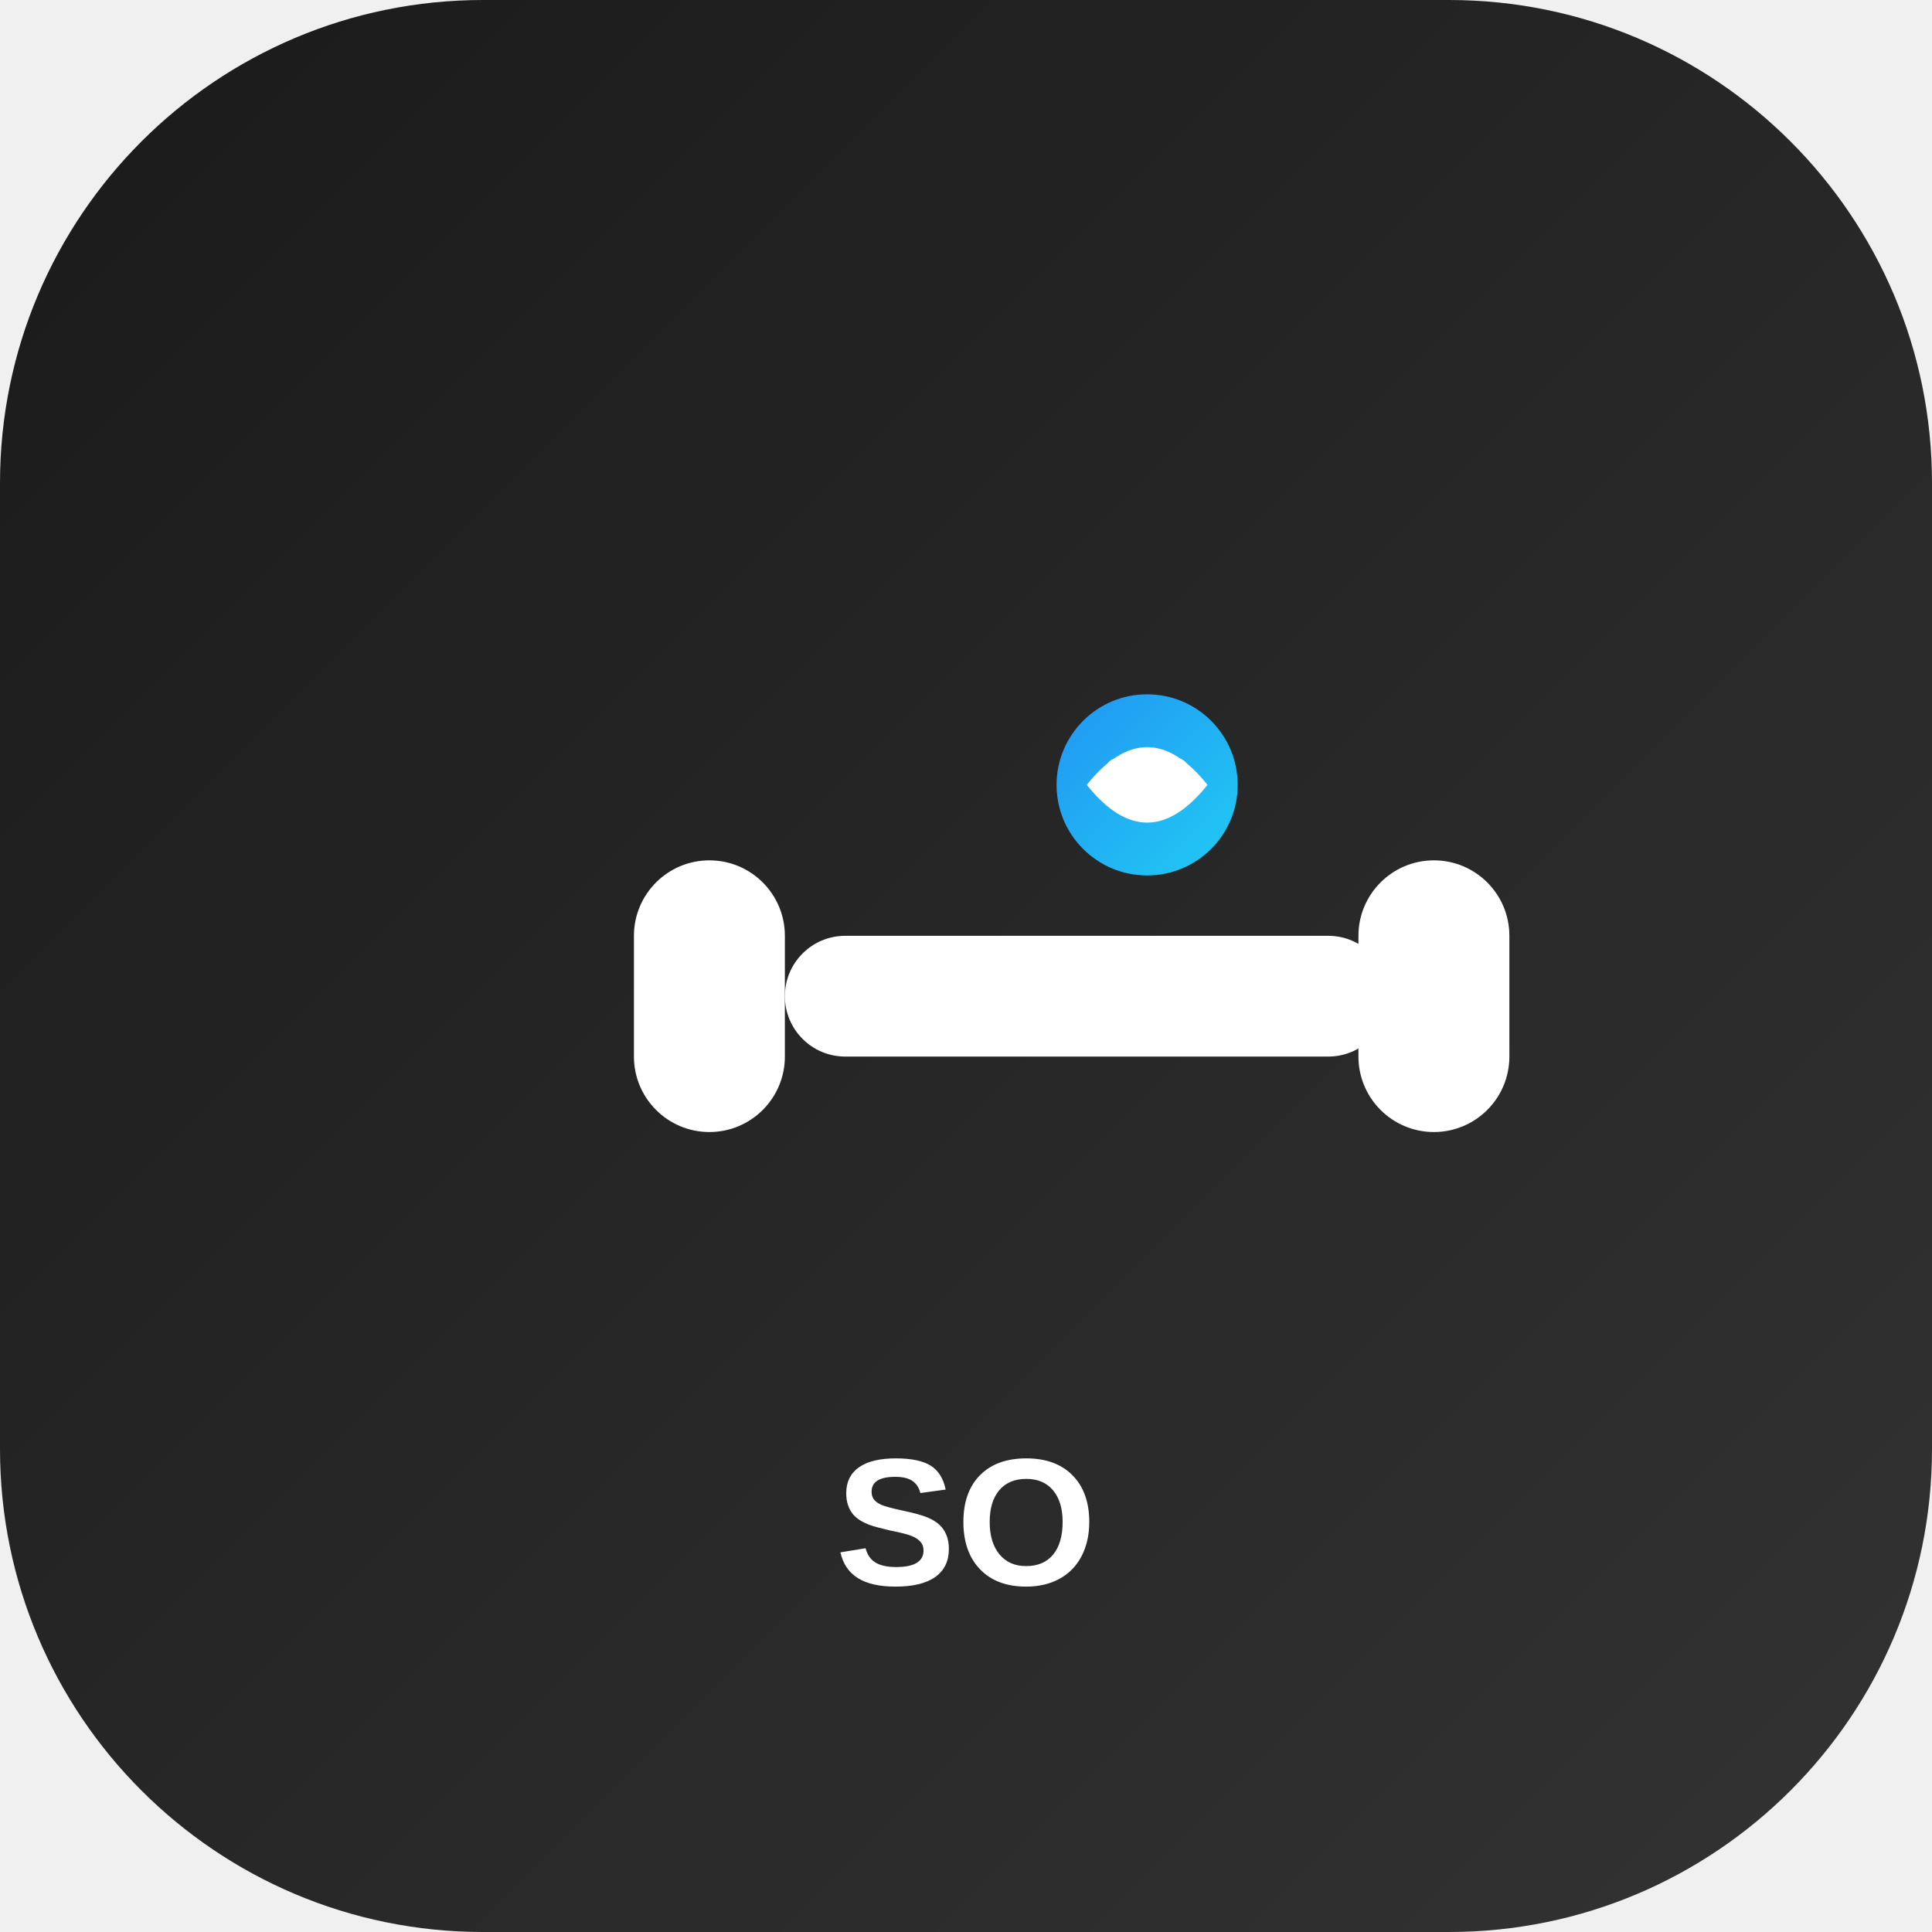
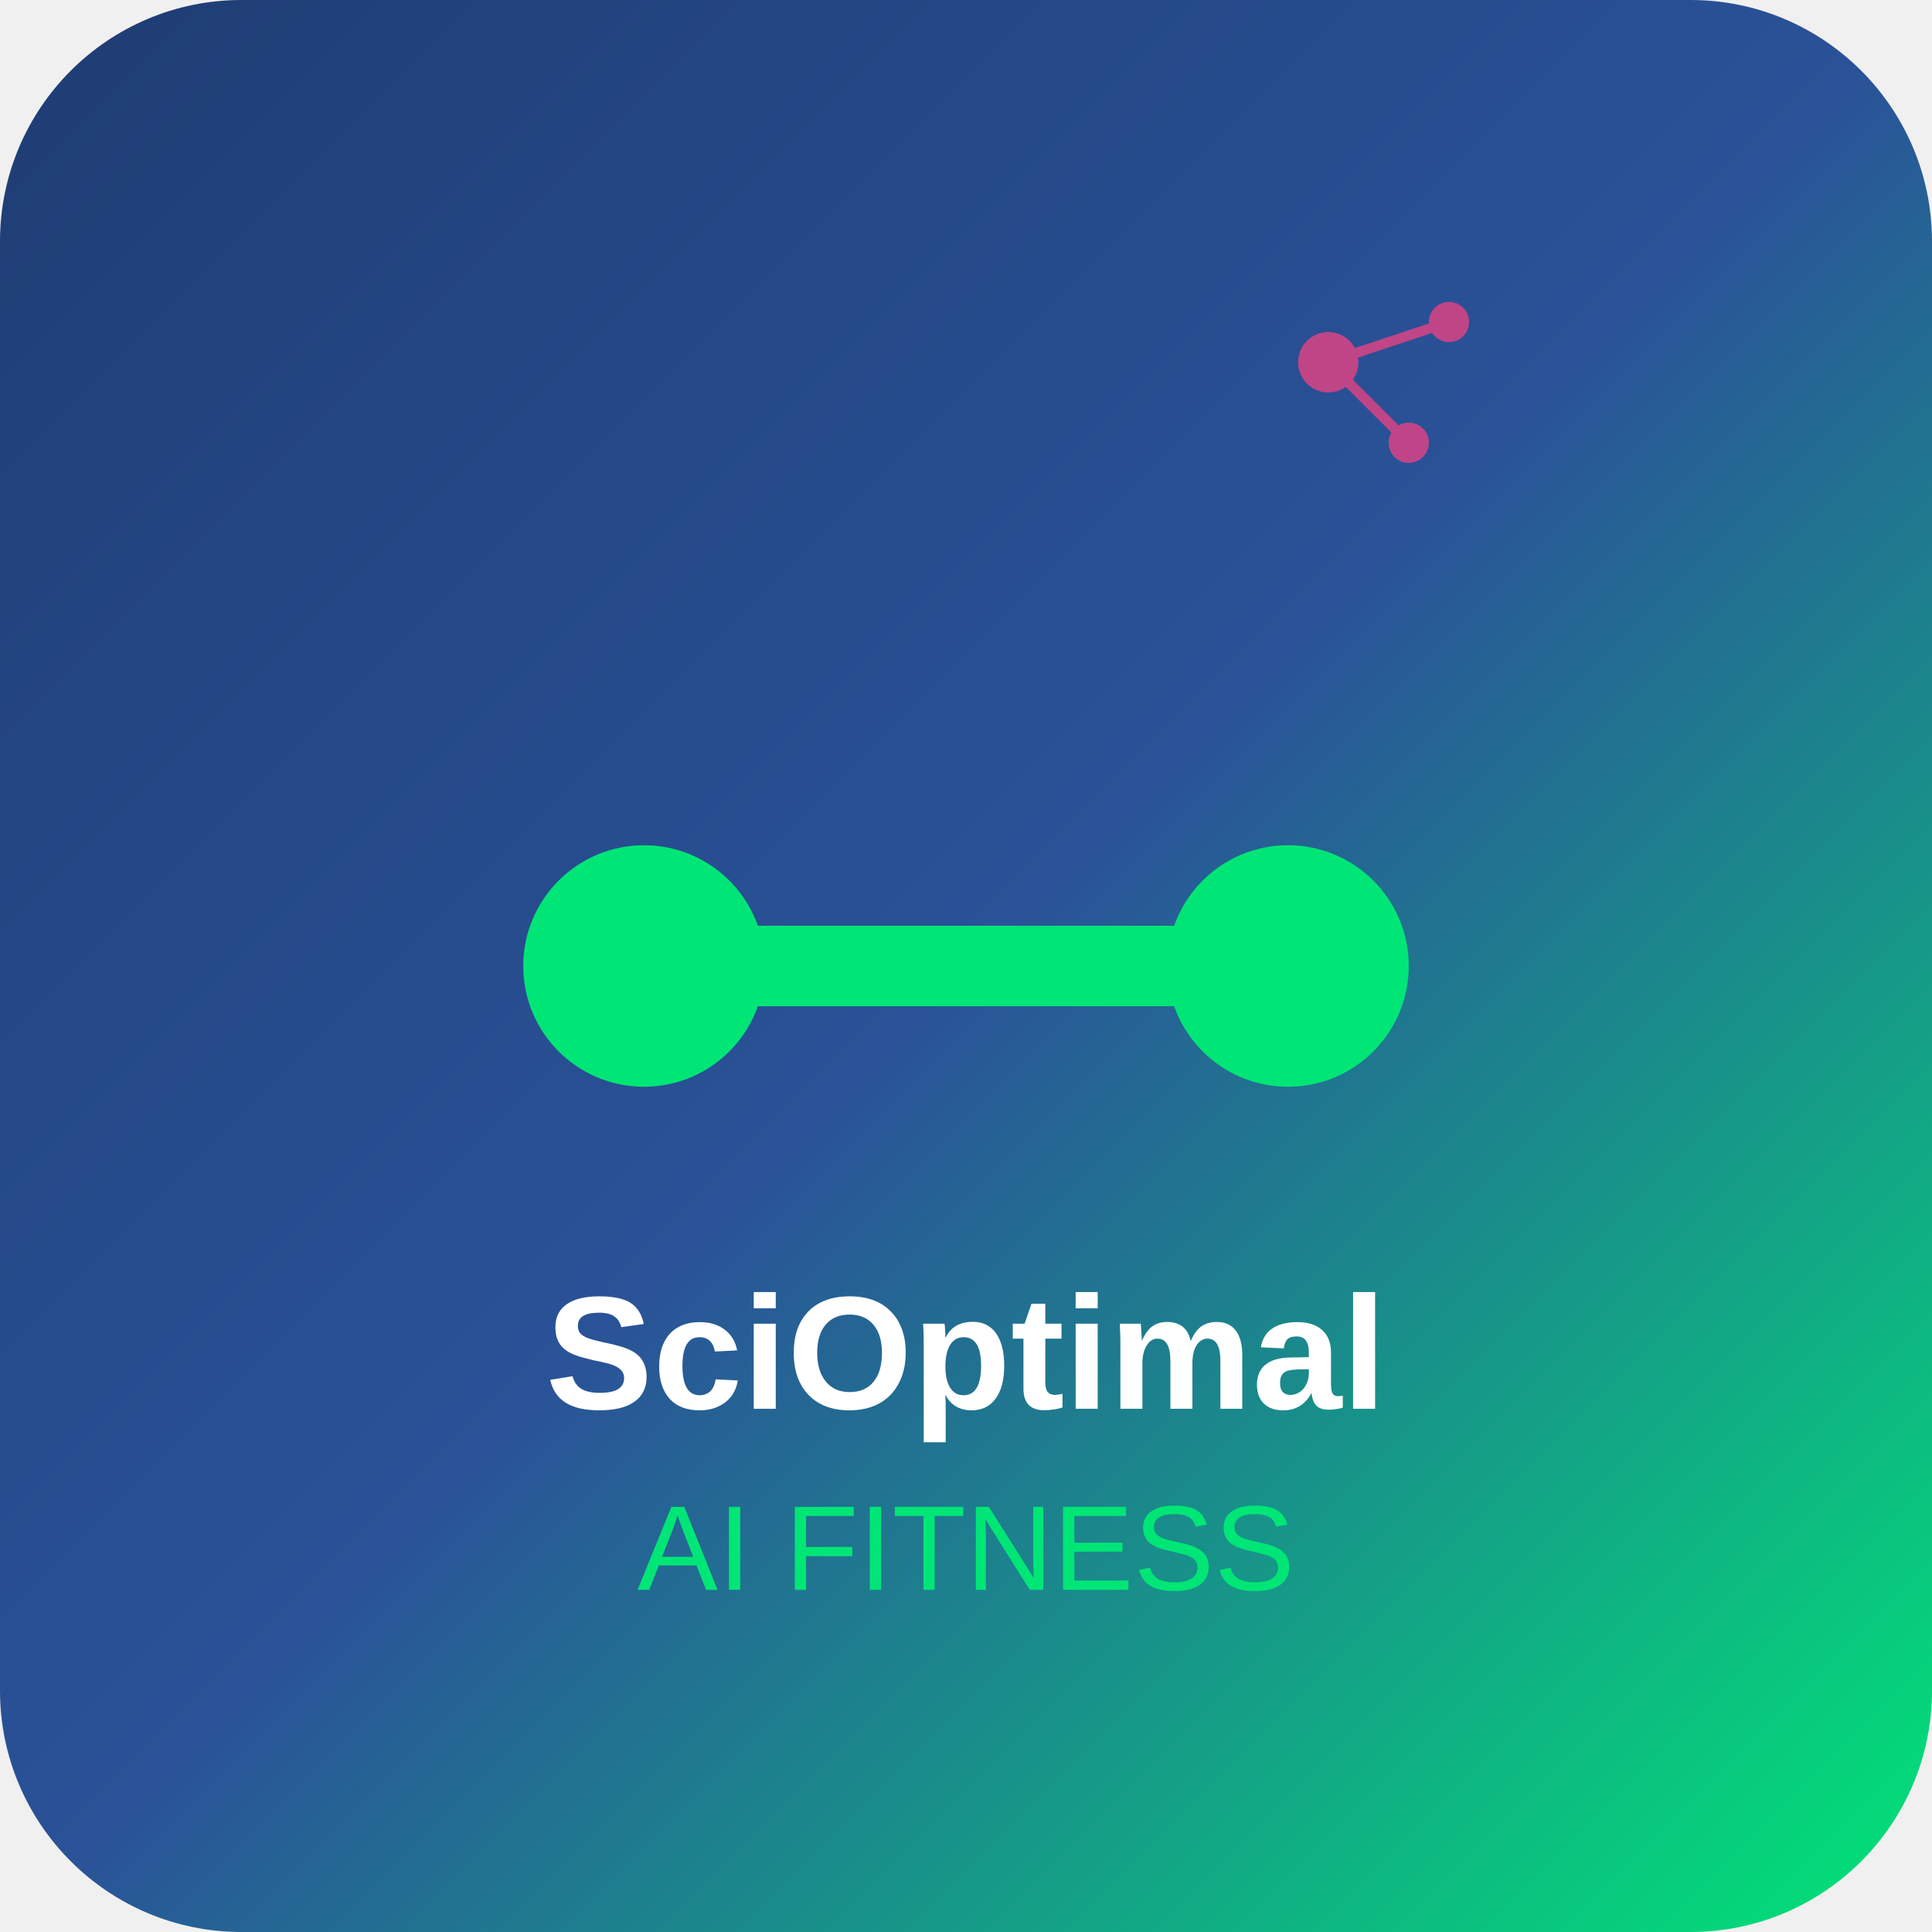
- <svg xmlns="http://www.w3.org/2000/svg" width="512" height="512" viewBox="0 0 512 512" fill="none">
-   <rect width="512" height="512" rx="128" fill="url(#gradient)" />
-   <g transform="translate(128, 128)">
-     <rect x="80" y="120" width="160" height="32" rx="16" fill="white" />
-     <rect x="40" y="100" width="40" height="72" rx="20" fill="white" />
-     <rect x="232" y="100" width="40" height="72" rx="20" fill="white" />
-     <circle cx="176" cy="80" r="24" fill="url(#brainGradient)" />
-     <path d="M160 80 Q176 60 192 80 Q176 100 160 80" fill="white" />
-     <circle cx="168" cy="76" r="3" fill="white" />
-     <circle cx="184" cy="76" r="3" fill="white" />
-   </g>
-   <text x="256" y="420" text-anchor="middle" fill="white" font-family="Arial, sans-serif" font-size="48" font-weight="bold">SO</text>
+ <svg xmlns="http://www.w3.org/2000/svg" width="192" height="192" viewBox="0 0 192 192" fill="none">
+   <rect width="192" height="192" rx="24" fill="url(#gradient)" />
  <defs>
    <linearGradient id="gradient" x1="0%" y1="0%" x2="100%" y2="100%">
-       <stop offset="0%" style="stop-color:#1a1a1a;stop-opacity:1" />
-       <stop offset="100%" style="stop-color:#333333;stop-opacity:1" />
-     </linearGradient>
-     <linearGradient id="brainGradient" x1="0%" y1="0%" x2="100%" y2="100%">
-       <stop offset="0%" style="stop-color:#2196F3;stop-opacity:1" />
-       <stop offset="100%" style="stop-color:#21CBF3;stop-opacity:1" />
+       <stop offset="0%" style="stop-color:#1e3c72" />
+       <stop offset="50%" style="stop-color:#2a5298" />
+       <stop offset="100%" style="stop-color:#00e676" />
    </linearGradient>
  </defs>
+   <g transform="translate(48, 48)">
+     <rect x="12" y="44" width="72" height="8" rx="4" fill="#00e676" />
+     <circle cx="16" cy="48" r="12" fill="#00e676" />
+     <circle cx="80" cy="48" r="12" fill="#00e676" />
+     <rect x="8" y="40" width="8" height="16" rx="4" fill="#00e676" />
+     <rect x="80" y="40" width="8" height="16" rx="4" fill="#00e676" />
+   </g>
+   <g transform="translate(120, 24)" opacity="0.7">
+     <circle cx="12" cy="12" r="3" fill="#ff4081" />
+     <circle cx="24" cy="8" r="2" fill="#ff4081" />
+     <circle cx="20" cy="20" r="2" fill="#ff4081" />
+     <line x1="12" y1="12" x2="24" y2="8" stroke="#ff4081" stroke-width="1" />
+     <line x1="12" y1="12" x2="20" y2="20" stroke="#ff4081" stroke-width="1" />
+   </g>
+   <text x="96" y="140" text-anchor="middle" fill="#ffffff" font-family="Arial, sans-serif" font-size="16" font-weight="bold">SciOptimal</text>
+   <text x="96" y="158" text-anchor="middle" fill="#00e676" font-family="Arial, sans-serif" font-size="12">AI FITNESS</text>
</svg>
